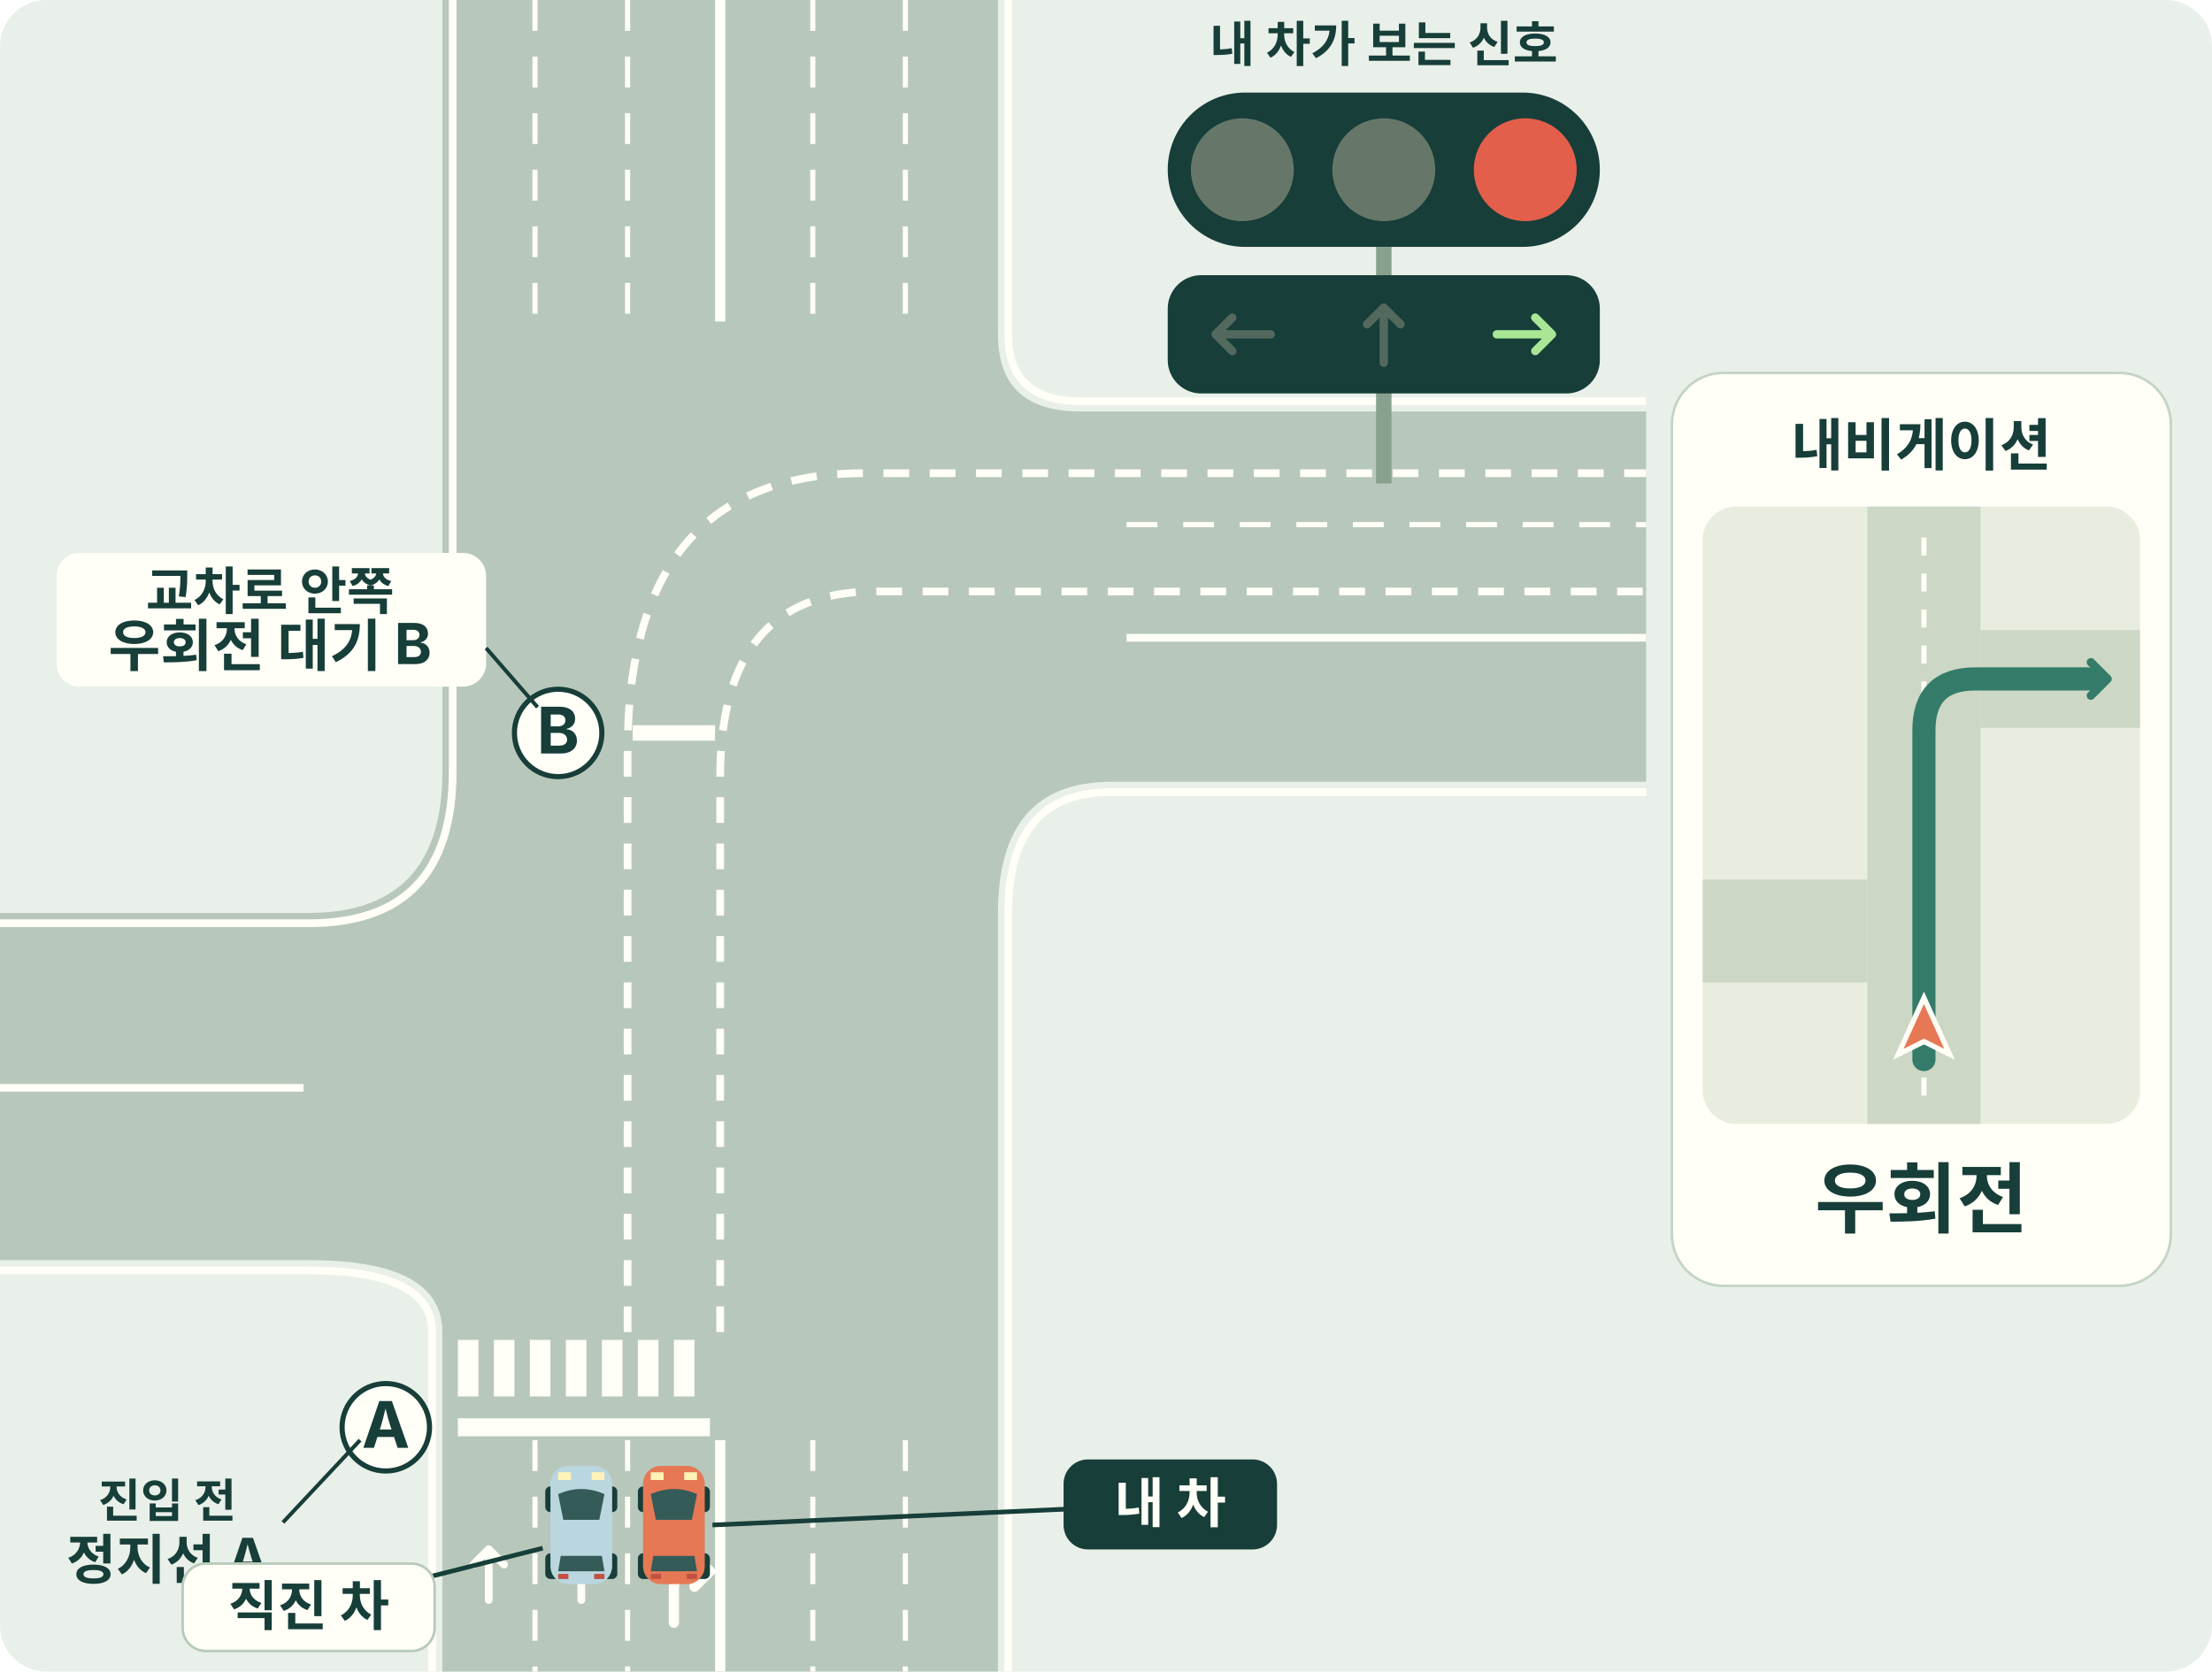
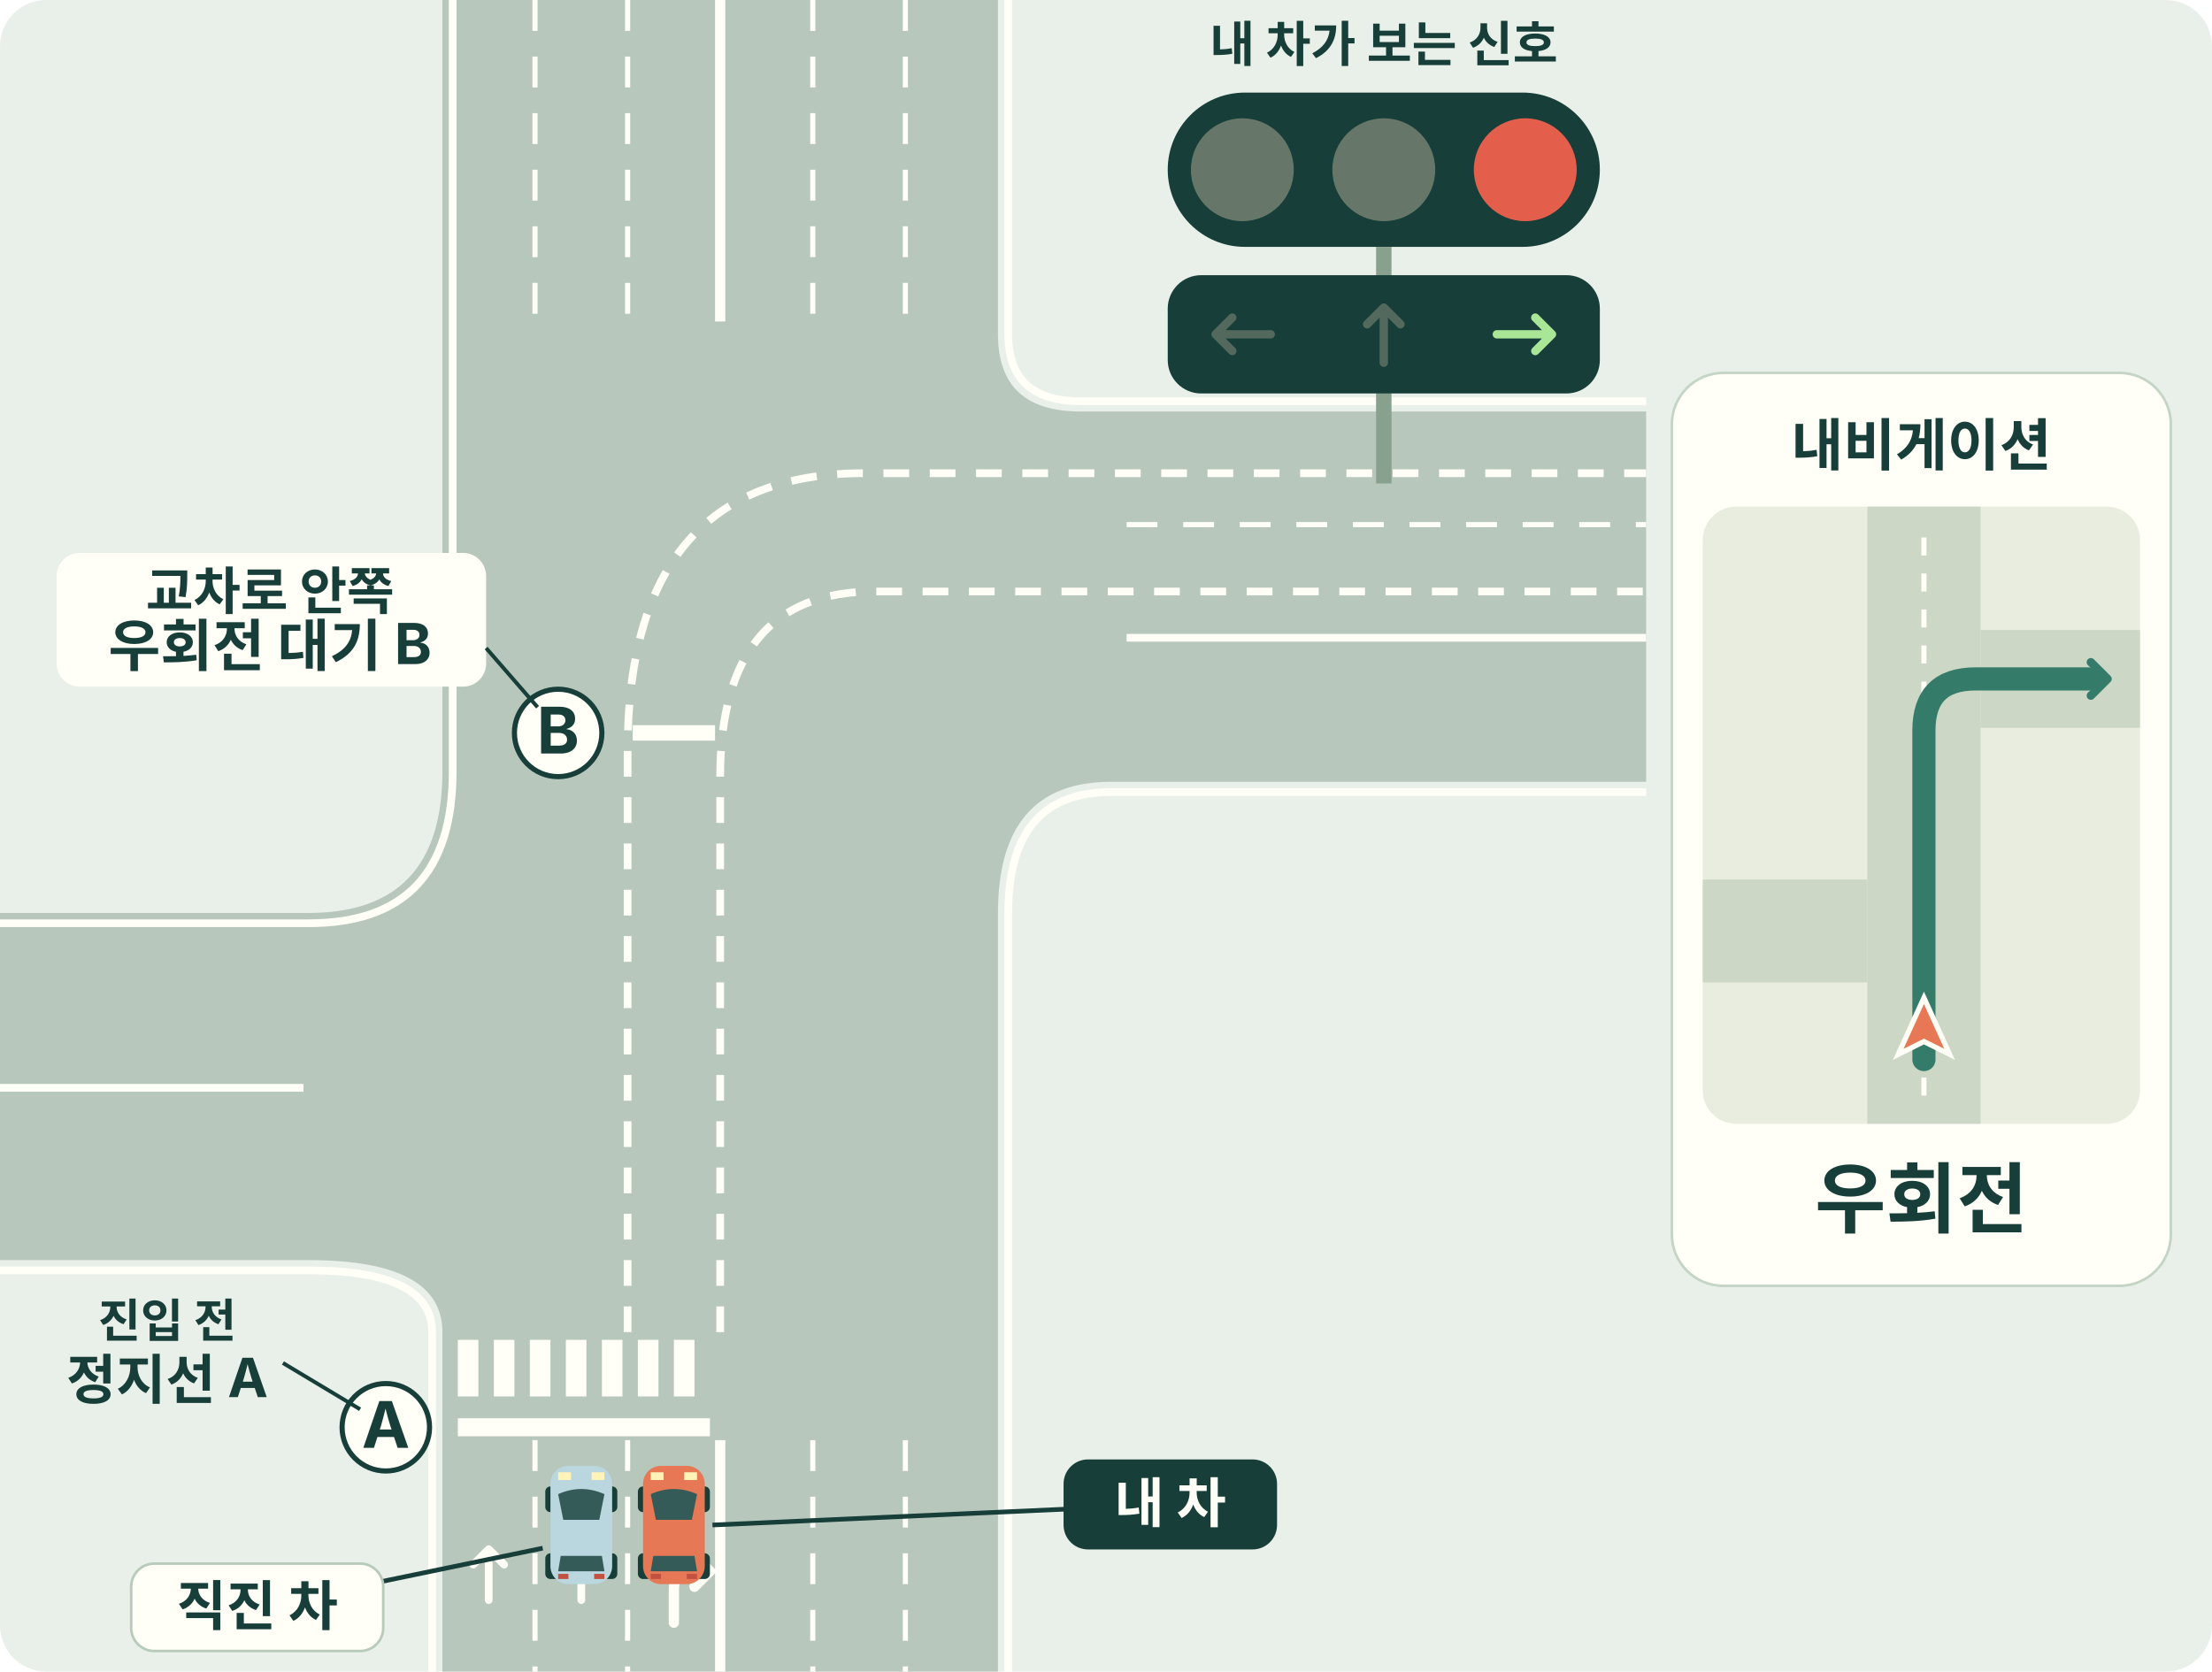
<svg xmlns="http://www.w3.org/2000/svg" data-question-id="turn-04" viewBox="0 0 860 650" role="img" aria-label="오른쪽 화살표가 켜졌고 회전할 길도 비어 있어요.. 빨간 원형 신호. 녹색 화살표: 우회전. 내비 경로: 우회전. 넓고 어긋난 교차로. 진입 전 정지선 A와 교차로 깊숙한 우회전 대기 표시 B 사이에 여러 대 길이의 진입 구간이 있음. 내 차는 A 정지선 이전. 진행할 경로에 다른 차나 보행자 없음" data-scenario-feature="deep-right-turn" style="font-family:-apple-system,BlinkMacSystemFont,'Apple SD Gothic Neo',sans-serif">
  <rect width="860" height="650" rx="18" fill="#e9f0e9" />
  <g data-road-layout="large-offset-intersection" data-entry-line-y="555" data-waiting-line-y="285" data-stage="before-entry">
    <path d="M0 355H120Q172 355 172 300V0H388V130Q388 160 420 160H640V304H432Q388 304 388 355V650H172V518Q172 490 120 490H0Z" fill="#b8c7bc" />
    <path d="M0 359H120Q176 359 176 300V0M392 0V130Q392 156 420 156H640M640 308H432Q392 308 392 355V650M168 650V518Q168 494 120 494H0" fill="none" stroke="#fffef7" stroke-width="3" />
    <path d="M280 0V125M280 560V650" fill="none" stroke="#fffef7" stroke-width="4" />
    <path d="M208 0V130M244 0V130M316 0V130M352 0V130M208 560V650M244 560V650M316 560V650M352 560V650" fill="none" stroke="#fffef7" stroke-width="2" stroke-dasharray="12 10" />
    <path d="M0 423H118M438 248H640" fill="none" stroke="#fffef7" stroke-width="3" />
    <path d="M438 204H640" fill="none" stroke="#fffef7" stroke-width="2" stroke-dasharray="12 10" />
    <g data-crosswalk="entry">
      <rect x="178" y="521" width="8" height="22" fill="#fffef7" />
      <rect x="192" y="521" width="8" height="22" fill="#fffef7" />
      <rect x="206" y="521" width="8" height="22" fill="#fffef7" />
      <rect x="220" y="521" width="8" height="22" fill="#fffef7" />
      <rect x="234" y="521" width="8" height="22" fill="#fffef7" />
      <rect x="248" y="521" width="8" height="22" fill="#fffef7" />
      <rect x="262" y="521" width="8" height="22" fill="#fffef7" />
    </g>
    <path data-marking="stop-line" data-line-id="A" d="M178 555H276" stroke="#fffef7" stroke-width="7" />
    <path d="M244 518V292Q244 184 336 184H640" fill="none" stroke="#fffef7" stroke-width="3" stroke-dasharray="10 8" />
    <path d="M280 518V302Q280 230 340 230H640" fill="none" stroke="#fffef7" stroke-width="3" stroke-dasharray="10 8" />
    <path data-marking="waiting-guide" data-line-id="B" d="M246 285H278" stroke="#fffef7" stroke-width="6" />
    <circle cx="150" cy="555" r="17" fill="#fffef7" stroke="#173e38" stroke-width="2" />
    <text x="150" y="563" font-size="25" fill="#173e38" font-weight="700" text-anchor="middle">A</text>
    <circle cx="217" cy="285" r="17" fill="#fffef7" stroke="#173e38" stroke-width="2" />
    <text x="217" y="293" font-size="25" fill="#173e38" font-weight="700" text-anchor="middle">B</text>
    <path d="M0 17V-16m-10 10 10-10 10 10" fill="none" stroke="#fffef7" stroke-width="5" stroke-linecap="round" stroke-linejoin="round" transform="translate(190 612) rotate(0) scale(0.6)" />
    <path d="M0 17V-16m-10 10 10-10 10 10" fill="none" stroke="#fffef7" stroke-width="5" stroke-linecap="round" stroke-linejoin="round" transform="translate(226 612) rotate(0) scale(0.6)" />
    <path d="M262 631v-13q0-7 7-7h7m-6-6 6 6-6 6" fill="none" stroke="#fffef7" stroke-width="4" stroke-linecap="round" />
-     <text x="65" y="590" font-size="18" fill="#173e38" font-weight="700" text-anchor="middle">진입 전</text>
-     <text x="65" y="614" font-size="21" fill="#173e38" font-weight="700" text-anchor="middle">정지선 A</text>
-     <path d="M110 592L140 560" fill="none" stroke="#173e38" stroke-width="1.5" />
+     <text x="65" y="520" font-size="18" fill="#173e38" font-weight="700" text-anchor="middle">진입 전</text>
+     <text x="65" y="544" font-size="21" fill="#173e38" font-weight="700" text-anchor="middle">정지선 A</text>
+     <path d="M110 530L140 548" fill="none" stroke="#173e38" stroke-width="1.5" />
    <rect x="22" y="215" width="167" height="52" rx="9" fill="#fffef7" />
    <text x="105" y="237" font-size="20" fill="#173e38" font-weight="700" text-anchor="middle">교차로 안쪽</text>
    <text x="105" y="259" font-size="22" fill="#173e38" font-weight="700" text-anchor="middle">우회전 대기 B</text>
    <path d="M189 252L209 275" fill="none" stroke="#173e38" stroke-width="1.5" />
  </g>
  <g data-vehicle-role="adjacent" data-car-x="226" data-car-y="593" data-car-length="46" transform="translate(226 593) rotate(0)">
    <rect x="-14" y="-15" width="28" height="10" rx="2" fill="#173e38" />
    <rect x="-14" y="11" width="28" height="10" rx="2" fill="#173e38" />
    <rect x="-12" y="-23" width="24" height="46" rx="7" fill="#bad6df" />
    <path d="M-9 -12q9-4 18 0l-2 10h-14ZM-8 12h16l1 6h-18Z" fill="#355b59" />
    <path d="M-9 -19h5m8 0h5" stroke="#fff3b8" stroke-width="3" />
    <path d="M-9 20h4m10 0h4" stroke="#c25142" stroke-width="2" />
  </g>
  <g>
-     <path d="M120 625L211 602" fill="none" stroke="#173e38" stroke-width="1.8" />
-     <rect x="71" y="608" width="98" height="34" rx="9" fill="#fffef7" stroke="#b8cbbb" />
-     <text x="120" y="632" font-size="21" fill="#173e38" font-weight="700" text-anchor="middle">직진 차</text>
+     <path d="M100 625L211 602" fill="none" stroke="#173e38" stroke-width="1.8" />
+     <rect x="51" y="608" width="98" height="34" rx="9" fill="#fffef7" stroke="#b8cbbb" />
+     <text x="100" y="632" font-size="21" fill="#173e38" font-weight="700" text-anchor="middle">직진 차</text>
  </g>
  <g data-vehicle-role="own" data-car-x="262" data-car-y="593" data-car-length="46" transform="translate(262 593) rotate(0)">
    <rect x="-14" y="-15" width="28" height="10" rx="2" fill="#173e38" />
    <rect x="-14" y="11" width="28" height="10" rx="2" fill="#173e38" />
    <rect x="-12" y="-23" width="24" height="46" rx="7" fill="#e67855" />
    <path d="M-9 -12q9-4 18 0l-2 10h-14ZM-8 12h16l1 6h-18Z" fill="#355b59" />
    <path d="M-9 -19h5m8 0h5" stroke="#fff3b8" stroke-width="3" />
    <path d="M-9 20h4m10 0h4" stroke="#c25142" stroke-width="2" />
  </g>
  <g>
    <path d="M455 585L277 593" fill="none" stroke="#173e38" stroke-width="1.8" />
    <rect x="414" y="568" width="82" height="34" rx="9" fill="#173e38" stroke="#173e38" />
    <text x="455" y="592" font-size="21" fill="#173e38" font-weight="700" text-anchor="middle" style="fill:#fffef7">내 차</text>
  </g>
  <g data-signal-type="road" transform="translate(454 36)">
    <rect width="168" height="60" rx="30" fill="#173e38" />
    <circle cx="29" cy="30" r="20" fill="#66776a" />
    <circle cx="84" cy="30" r="20" fill="#66776a" />
    <circle cx="139" cy="30" r="20" fill="#e35f4c" />
    <path d="M84 60v92" stroke="#88a08e" stroke-width="6" />
    <rect y="71" width="168" height="46" rx="13" fill="#173e38" />
    <g data-arrow="left" data-lit="false">
      <path d="M0 17V-16m-10 10 10-10 10 10" fill="none" stroke="#53695d" stroke-width="5" stroke-linecap="round" stroke-linejoin="round" transform="translate(29 94) rotate(-90) scale(0.65)" />
    </g>
    <g data-arrow="straight" data-lit="false">
      <path d="M0 17V-16m-10 10 10-10 10 10" fill="none" stroke="#53695d" stroke-width="5" stroke-linecap="round" stroke-linejoin="round" transform="translate(84 94) rotate(0) scale(0.65)" />
    </g>
    <g data-arrow="right" data-lit="true">
      <path d="M0 17V-16m-10 10 10-10 10 10" fill="none" stroke="#a9e797" stroke-width="5" stroke-linecap="round" stroke-linejoin="round" transform="translate(139 94) rotate(90) scale(0.65)" />
    </g>
    <text x="84" y="-12" font-size="19" fill="#173e38" font-weight="700" text-anchor="middle">내 차가 보는 신호</text>
  </g>
  <g data-navigation="offset-junction" transform="translate(650 145)">
    <rect width="194" height="355" rx="20" fill="#fffef7" stroke="#c4d4c5" />
    <text x="97" y="36" font-size="22" fill="#173e38" font-weight="700" text-anchor="middle">내비게이션</text>
    <g transform="translate(12 52)">
      <g>
        <rect width="170" height="240" rx="13" fill="#e8ede0" />
        <rect x="64" width="44" height="240" fill="#ccd7c5" />
        <path d="M108 48H170V86H108M0 145H64V185H0" fill="#ccd7c5" />
        <path d="M86 12V230" stroke="#fffef7" stroke-width="2" stroke-dasharray="7 7" />
        <path d="M86 215V87Q86 67 106 67H150" fill="none" stroke="#347b69" stroke-width="9" stroke-linecap="round" />
        <path d="M0 17V-16m-10 10 10-10 10 10" fill="none" stroke="#347b69" stroke-width="5" stroke-linecap="round" stroke-linejoin="round" transform="translate(147 67) rotate(90) scale(0.65)" />
        <path d="M86 191l-10 22 10-5 10 5Z" fill="#e67855" stroke="#fffef7" stroke-width="2" />
      </g>
    </g>
    <text x="97" y="332" font-size="30" fill="#173e38" font-weight="700" text-anchor="middle">우회전</text>
  </g>
</svg>
